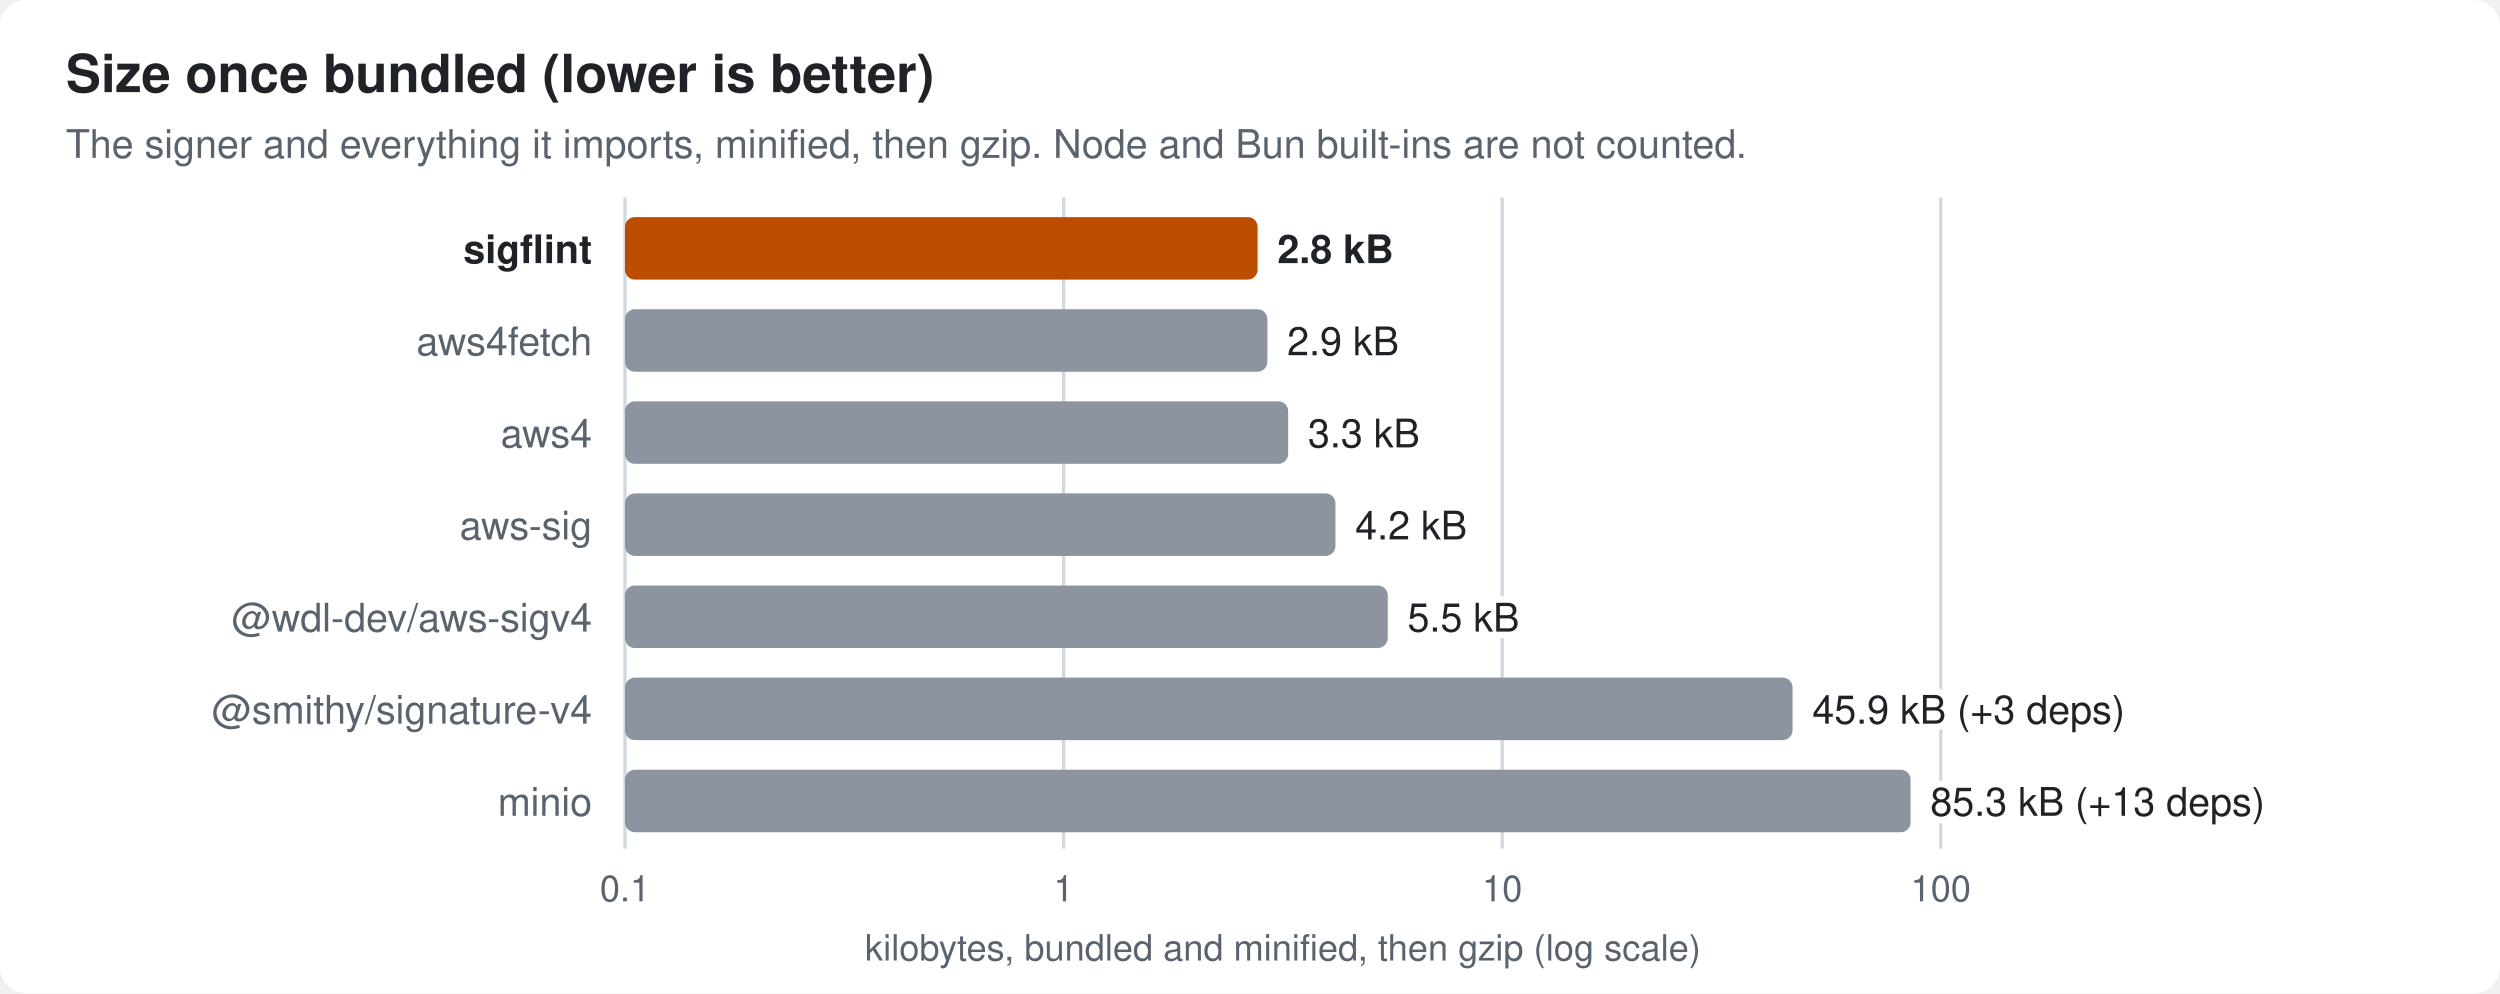
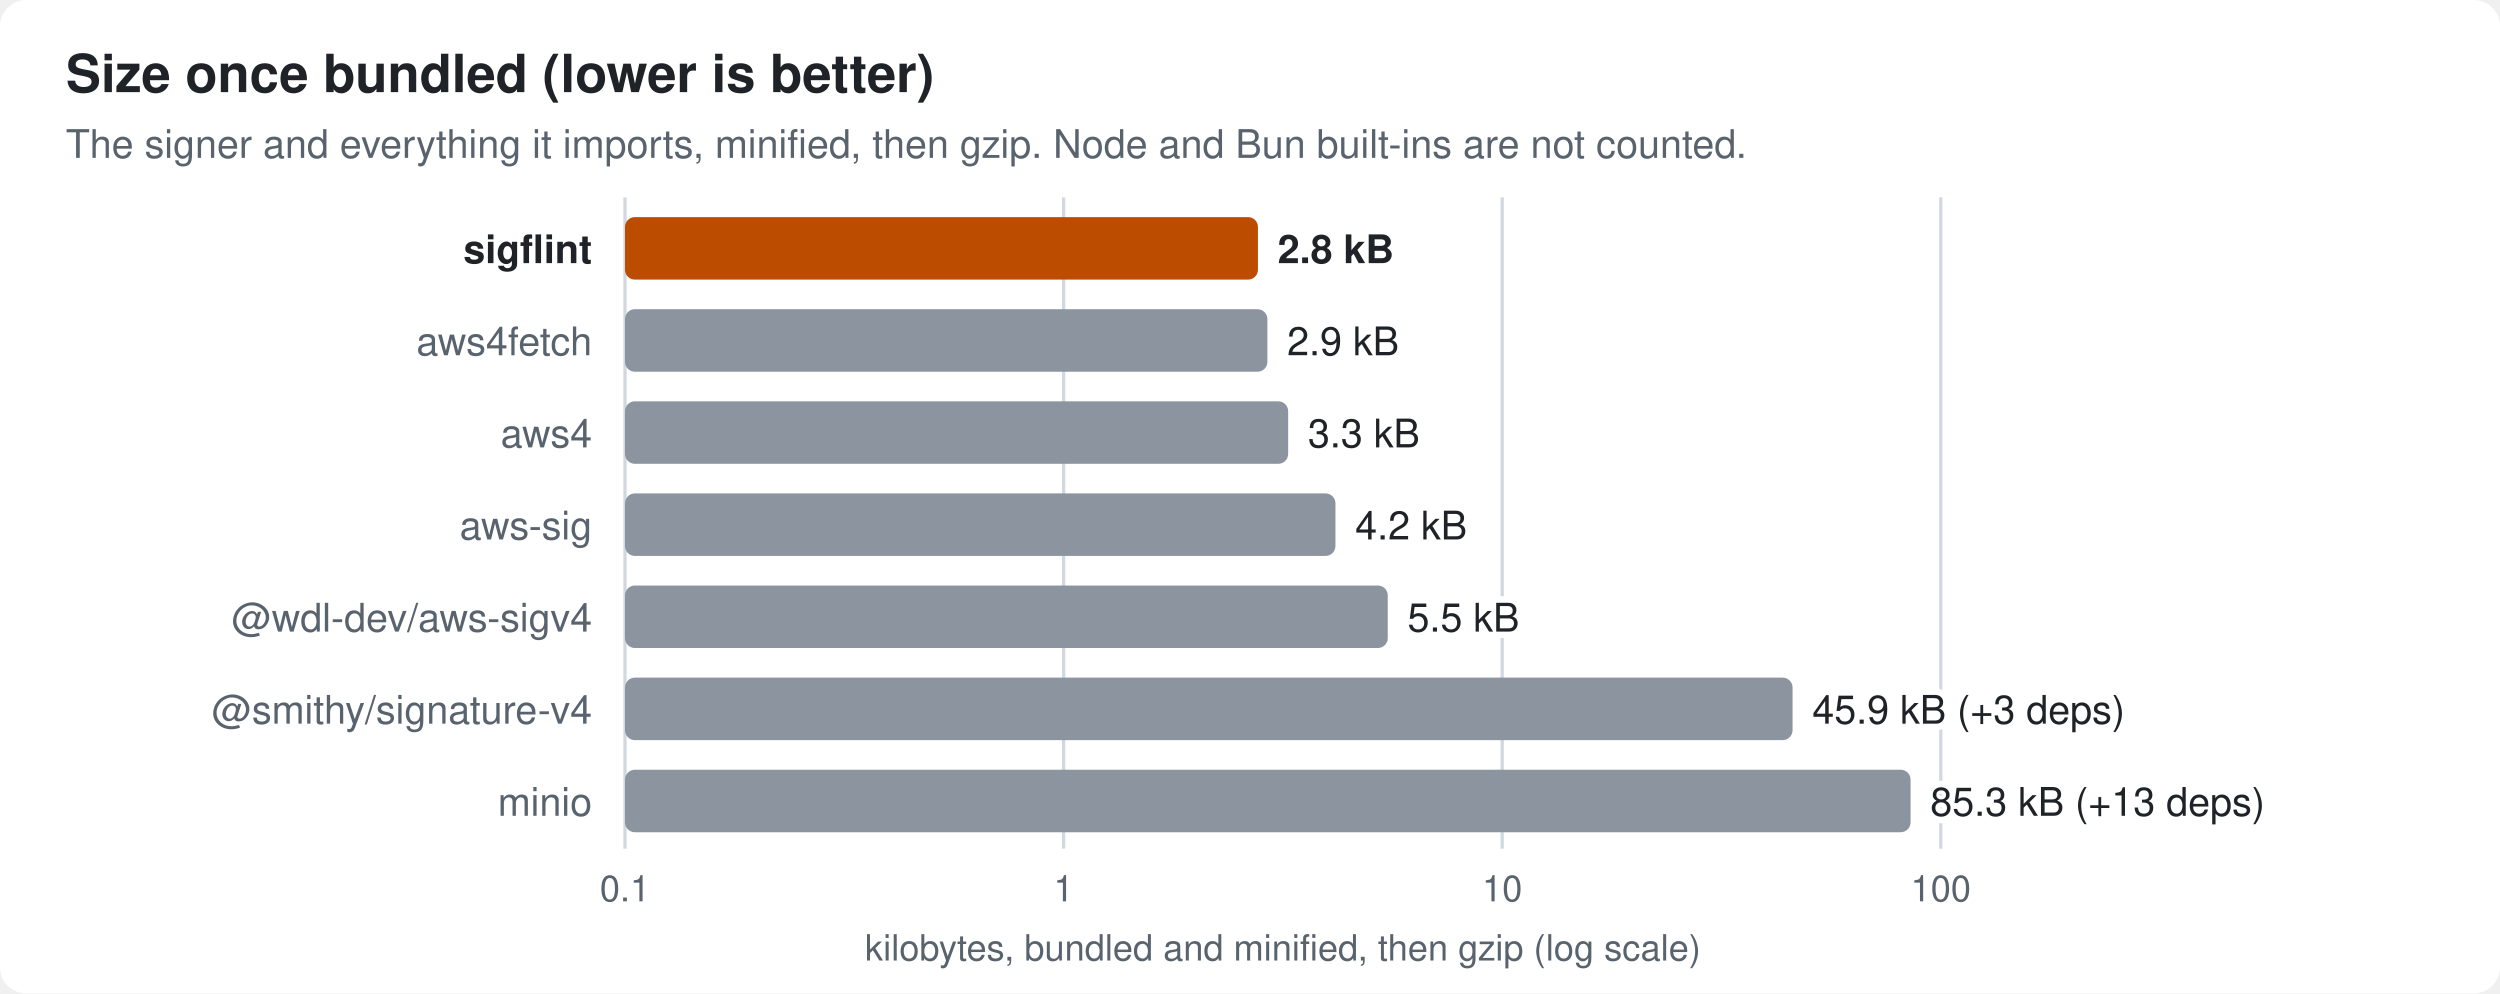
<svg xmlns="http://www.w3.org/2000/svg" width="760" height="302" viewBox="0 0 760 302" role="img" aria-labelledby="t d" font-family="-apple-system,BlinkMacSystemFont,'Segoe UI',Helvetica,Arial,sans-serif">
  <rect width="760" height="302" rx="8" fill="#ffffff" />
  <text x="20" y="28" font-size="16" fill="#1f2328" text-anchor="start" font-weight="600">Size once bundled (lower is better)</text>
  <text x="20" y="48" font-size="12" fill="#59636e" text-anchor="start" font-weight="400">The signer and everything it imports, minified, then gzip. Node and Bun built-ins are not counted.</text>
  <line x1="190" y1="60" x2="190" y2="258" stroke="#d1d9e0" />
  <text x="190" y="274" font-size="11" fill="#59636e" text-anchor="middle" font-weight="400">0.1</text>
  <line x1="323.333" y1="60" x2="323.333" y2="258" stroke="#d1d9e0" />
  <text x="323.333" y="274" font-size="11" fill="#59636e" text-anchor="middle" font-weight="400">1</text>
  <line x1="456.667" y1="60" x2="456.667" y2="258" stroke="#d1d9e0" />
  <text x="456.667" y="274" font-size="11" fill="#59636e" text-anchor="middle" font-weight="400">10</text>
  <line x1="590" y1="60" x2="590" y2="258" stroke="#d1d9e0" />
  <text x="590" y="274" font-size="11" fill="#59636e" text-anchor="middle" font-weight="400">100</text>
  <text x="180" y="80" font-size="12" fill="#1f2328" text-anchor="end" font-weight="700">sigflint</text>
-   <rect x="190" y="66" width="192.31" height="19" rx="3" fill="#bc4c00" />
-   <text x="388.31" y="80" font-size="12" fill="#1f2328" text-anchor="start" font-weight="700" stroke="#ffffff" stroke-width="4" stroke-linejoin="round" paint-order="stroke">2.8 kB</text>
+   <rect x="190" y="66" width="192.414" height="19" rx="3" fill="#bc4c00" />
+   <text x="388.414" y="80" font-size="12" fill="#1f2328" text-anchor="start" font-weight="700" stroke="#ffffff" stroke-width="4" stroke-linejoin="round" paint-order="stroke">2.8 kB</text>
  <text x="180" y="108" font-size="12" fill="#59636e" text-anchor="end" font-weight="400">aws4fetch</text>
  <rect x="190" y="94" width="195.285" height="19" rx="3" fill="#8c959f" />
  <text x="391.285" y="108" font-size="12" fill="#1f2328" text-anchor="start" font-weight="400" stroke="#ffffff" stroke-width="4" stroke-linejoin="round" paint-order="stroke">2.9 kB</text>
  <text x="180" y="136" font-size="12" fill="#59636e" text-anchor="end" font-weight="400">aws4</text>
  <rect x="190" y="122" width="201.602" height="19" rx="3" fill="#8c959f" />
  <text x="397.602" y="136" font-size="12" fill="#1f2328" text-anchor="start" font-weight="400" stroke="#ffffff" stroke-width="4" stroke-linejoin="round" paint-order="stroke">3.3 kB</text>
  <text x="180" y="164" font-size="12" fill="#59636e" text-anchor="end" font-weight="400">aws-sig</text>
  <rect x="190" y="150" width="215.976" height="19" rx="3" fill="#8c959f" />
  <text x="411.976" y="164" font-size="12" fill="#1f2328" text-anchor="start" font-weight="400" stroke="#ffffff" stroke-width="4" stroke-linejoin="round" paint-order="stroke">4.2 kB</text>
  <text x="180" y="192" font-size="12" fill="#59636e" text-anchor="end" font-weight="400">@wdl-dev/aws-sigv4</text>
  <rect x="190" y="178" width="231.88" height="19" rx="3" fill="#8c959f" />
  <text x="427.88" y="192" font-size="12" fill="#1f2328" text-anchor="start" font-weight="400" stroke="#ffffff" stroke-width="4" stroke-linejoin="round" paint-order="stroke">5.5 kB</text>
  <text x="180" y="220" font-size="12" fill="#59636e" text-anchor="end" font-weight="400">@smithy/signature-v4</text>
  <rect x="190" y="206" width="354.939" height="19" rx="3" fill="#8c959f" />
  <text x="550.939" y="220" font-size="12" fill="#1f2328" text-anchor="start" font-weight="400" stroke="#ffffff" stroke-width="4" stroke-linejoin="round" paint-order="stroke">45.9 kB  (+3 deps)</text>
  <text x="180" y="248" font-size="12" fill="#59636e" text-anchor="end" font-weight="400">minio</text>
  <rect x="190" y="234" width="390.813" height="19" rx="3" fill="#8c959f" />
  <text x="586.813" y="248" font-size="12" fill="#1f2328" text-anchor="start" font-weight="400" stroke="#ffffff" stroke-width="4" stroke-linejoin="round" paint-order="stroke">85.3 kB  (+13 deps)</text>
  <text x="390" y="292" font-size="11" fill="#59636e" text-anchor="middle" font-weight="400">kilobytes, bundled and minified, then gzip (log scale)</text>
</svg>
